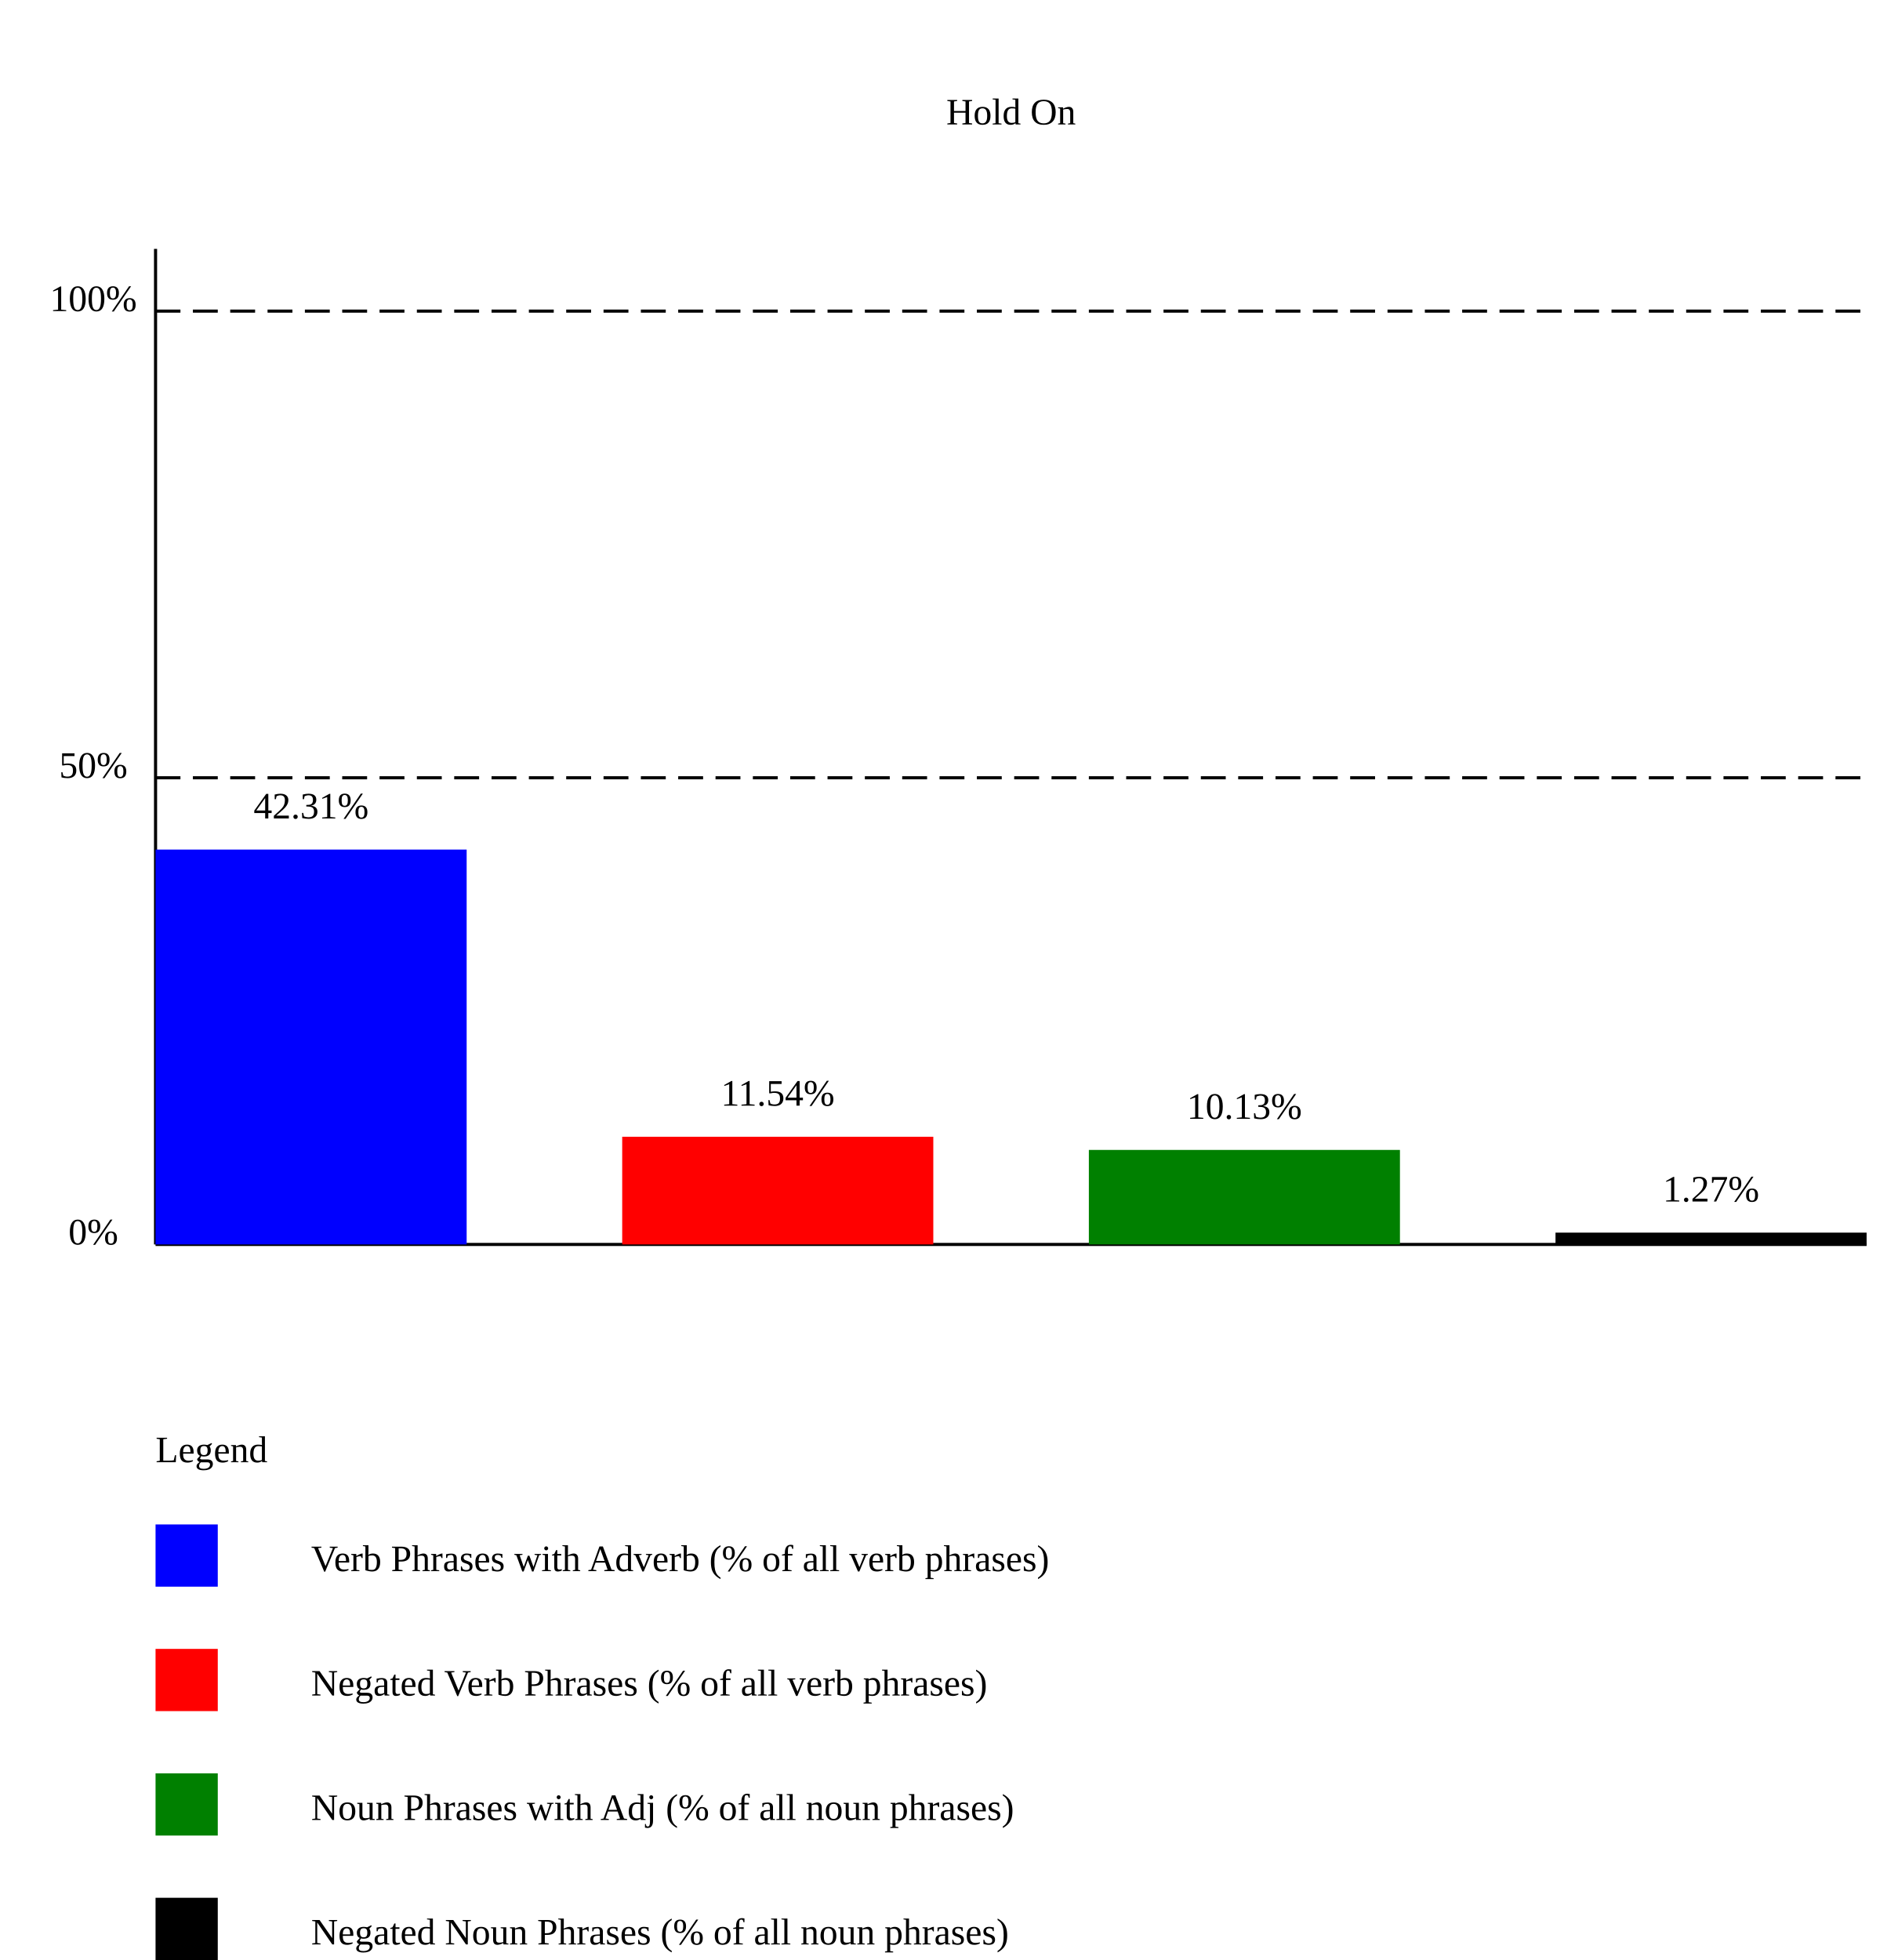
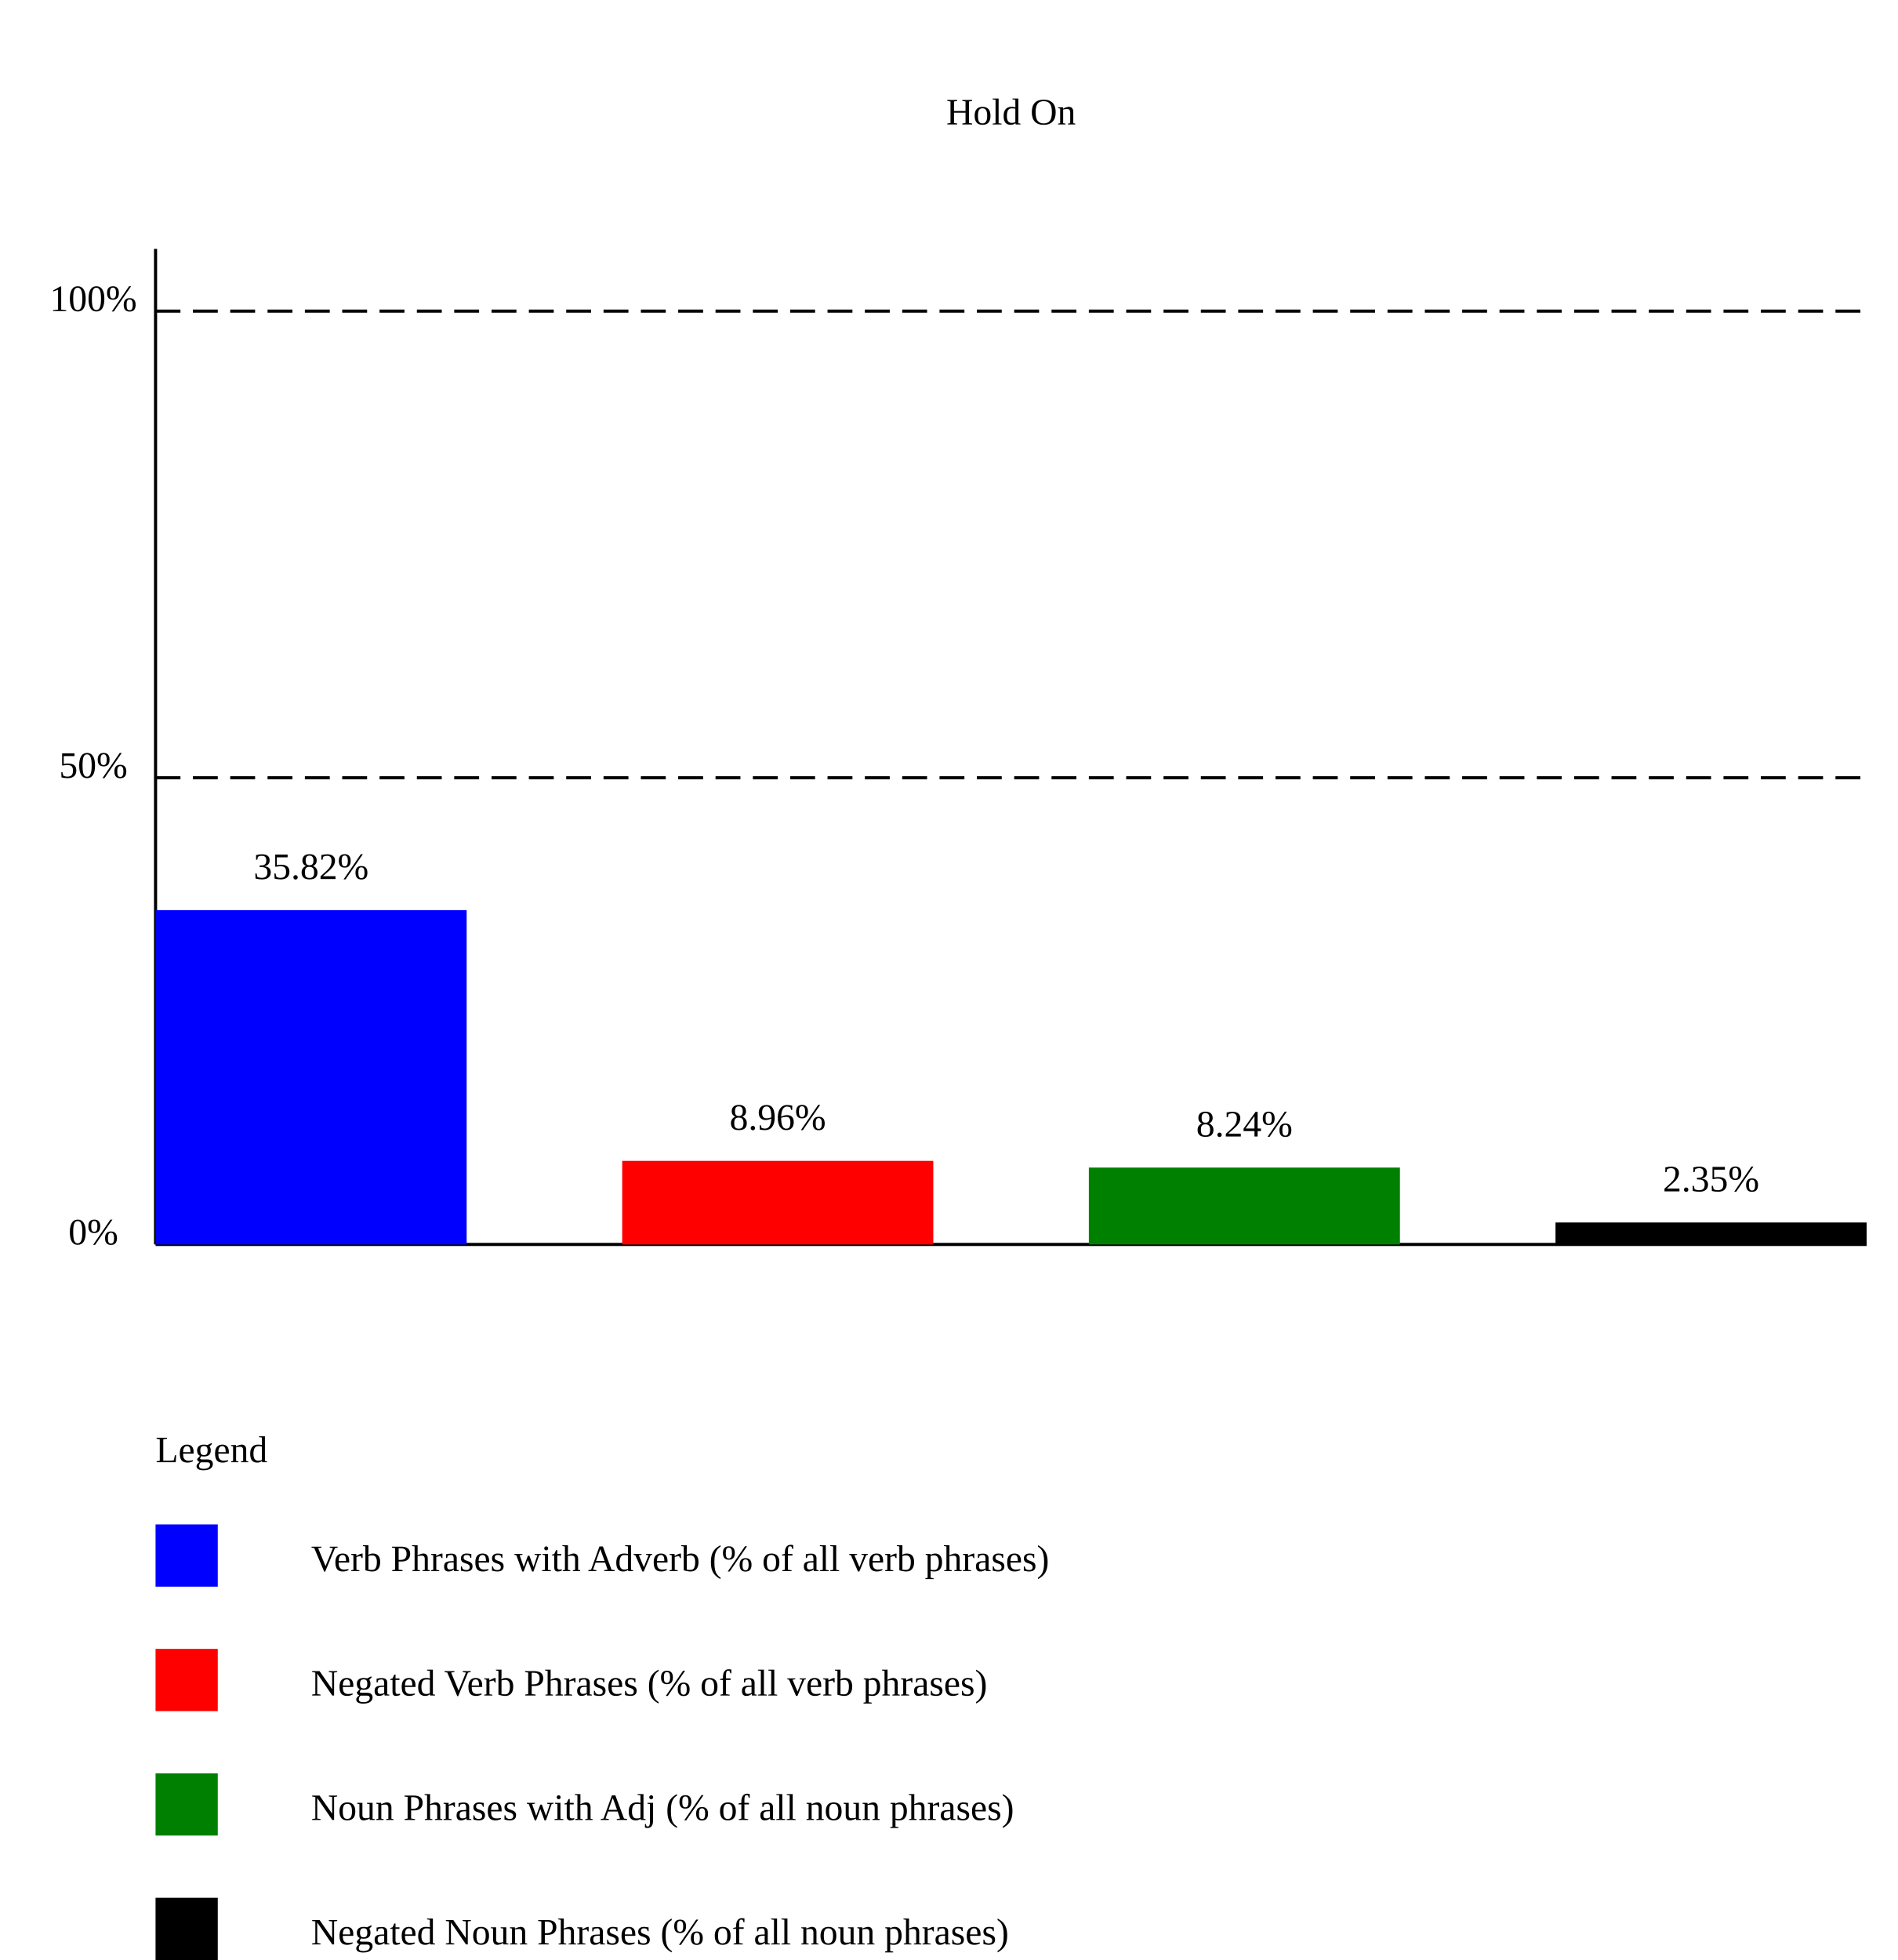
<svg xmlns="http://www.w3.org/2000/svg" width="100%" height="100%" viewBox="0 0 610 630" preserveAspectRatio="xMidYMid">
  <text x="325" y="40" text-anchor="middle">Hold On</text>
  <line x1="50" y1="400" x2="600" y2="400" style="stroke:rgb(0,0,0);stroke-width:1" />
  <line x1="50" y1="400" x2="50" y2="80" style="stroke:rgb(0,0,0);stroke-width:1" />
  <text x="30" y="400" text-anchor="middle">0%</text>
  <text x="30" y="250" text-anchor="middle">50%</text>
  <text x="30" y="100" text-anchor="middle">100%</text>
  <line x1="50" y1="250" x2="600" y2="250" style="stroke:rgb(0,0,0);stroke-width:1" stroke-dasharray="8 4" />
  <line x1="50" y1="100" x2="600" y2="100" style="stroke:rgb(0,0,0);stroke-width:1" stroke-dasharray="8 4" />
-   <rect x="50" y="273.077" width="100" height="126.923" style="fill:blue" />
-   <rect x="200" y="365.385" width="100" height="34.615" style="fill:red" />
-   <rect x="350" y="369.62" width="100" height="30.38" style="fill:green" />
-   <rect x="500" y="396.203" width="100" height="3.797" style="fill:black" />
-   <text x="100" y="263.077" text-anchor="middle">42.31%</text>
-   <text x="250" y="355.385" text-anchor="middle">11.54%</text>
-   <text x="400" y="359.62" text-anchor="middle">10.13%</text>
-   <text x="550" y="386.203" text-anchor="middle">1.27%</text>
+   <rect x="50" y="292.537" width="100" height="107.463" style="fill:blue" />
+   <rect x="200" y="373.134" width="100" height="26.866" style="fill:red" />
+   <rect x="350" y="375.294" width="100" height="24.706" style="fill:green" />
+   <rect x="500" y="392.941" width="100" height="7.059" style="fill:black" />
+   <text x="100" y="282.537" text-anchor="middle">35.82%</text>
+   <text x="250" y="363.134" text-anchor="middle">8.96%</text>
+   <text x="400" y="365.294" text-anchor="middle">8.24%</text>
+   <text x="550" y="382.941" text-anchor="middle">2.35%</text>
  <text x="50" y="470" text-anchor="left">Legend</text>
  <rect x="50" y="490" width="20" height="20" style="fill:blue" />
  <text x="100" y="505" text-anchor="left">Verb Phrases with Adverb (% of all verb phrases)</text>
  <rect x="50" y="530" width="20" height="20" style="fill:red" />
  <text x="100" y="545" text-anchor="left">Negated Verb Phrases (% of all verb phrases)</text>
  <rect x="50" y="570" width="20" height="20" style="fill:green" />
  <text x="100" y="585" text-anchor="left">Noun Phrases with Adj (% of all noun phrases)</text>
  <rect x="50" y="610" width="20" height="20" style="fill:black" />
  <text x="100" y="625" text-anchor="left">Negated Noun Phrases (% of all noun phrases)</text>
</svg>
